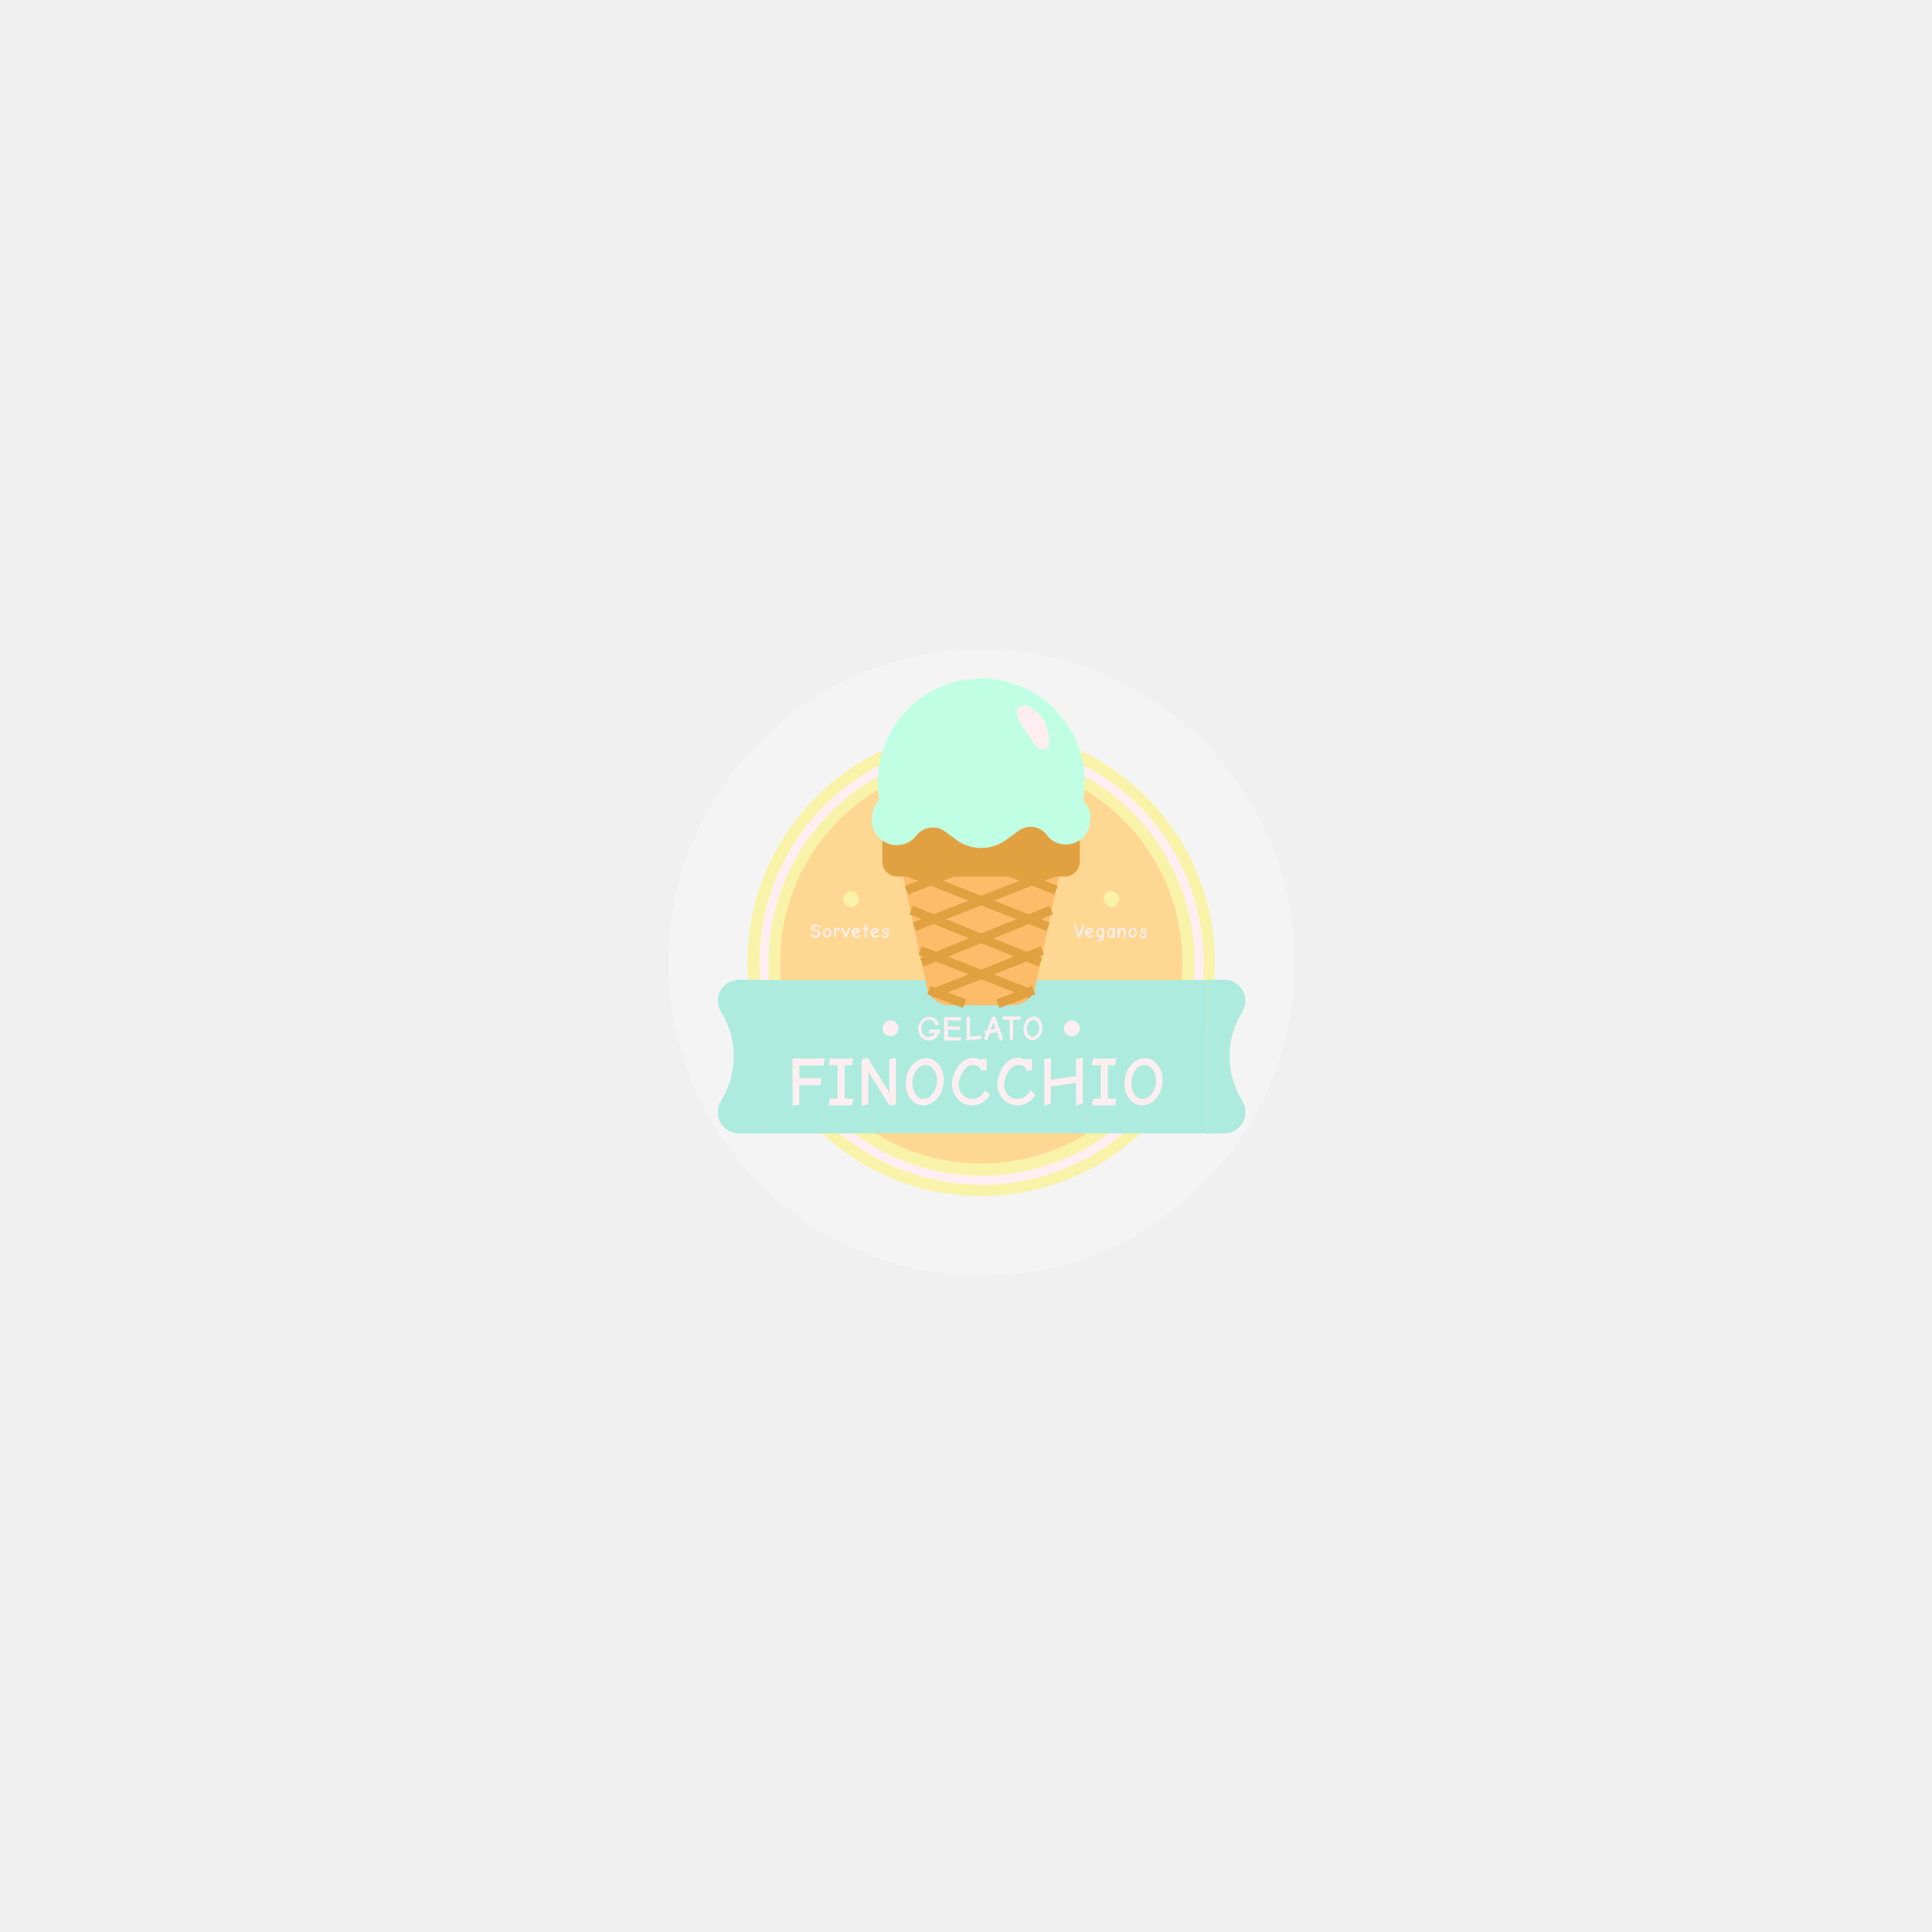
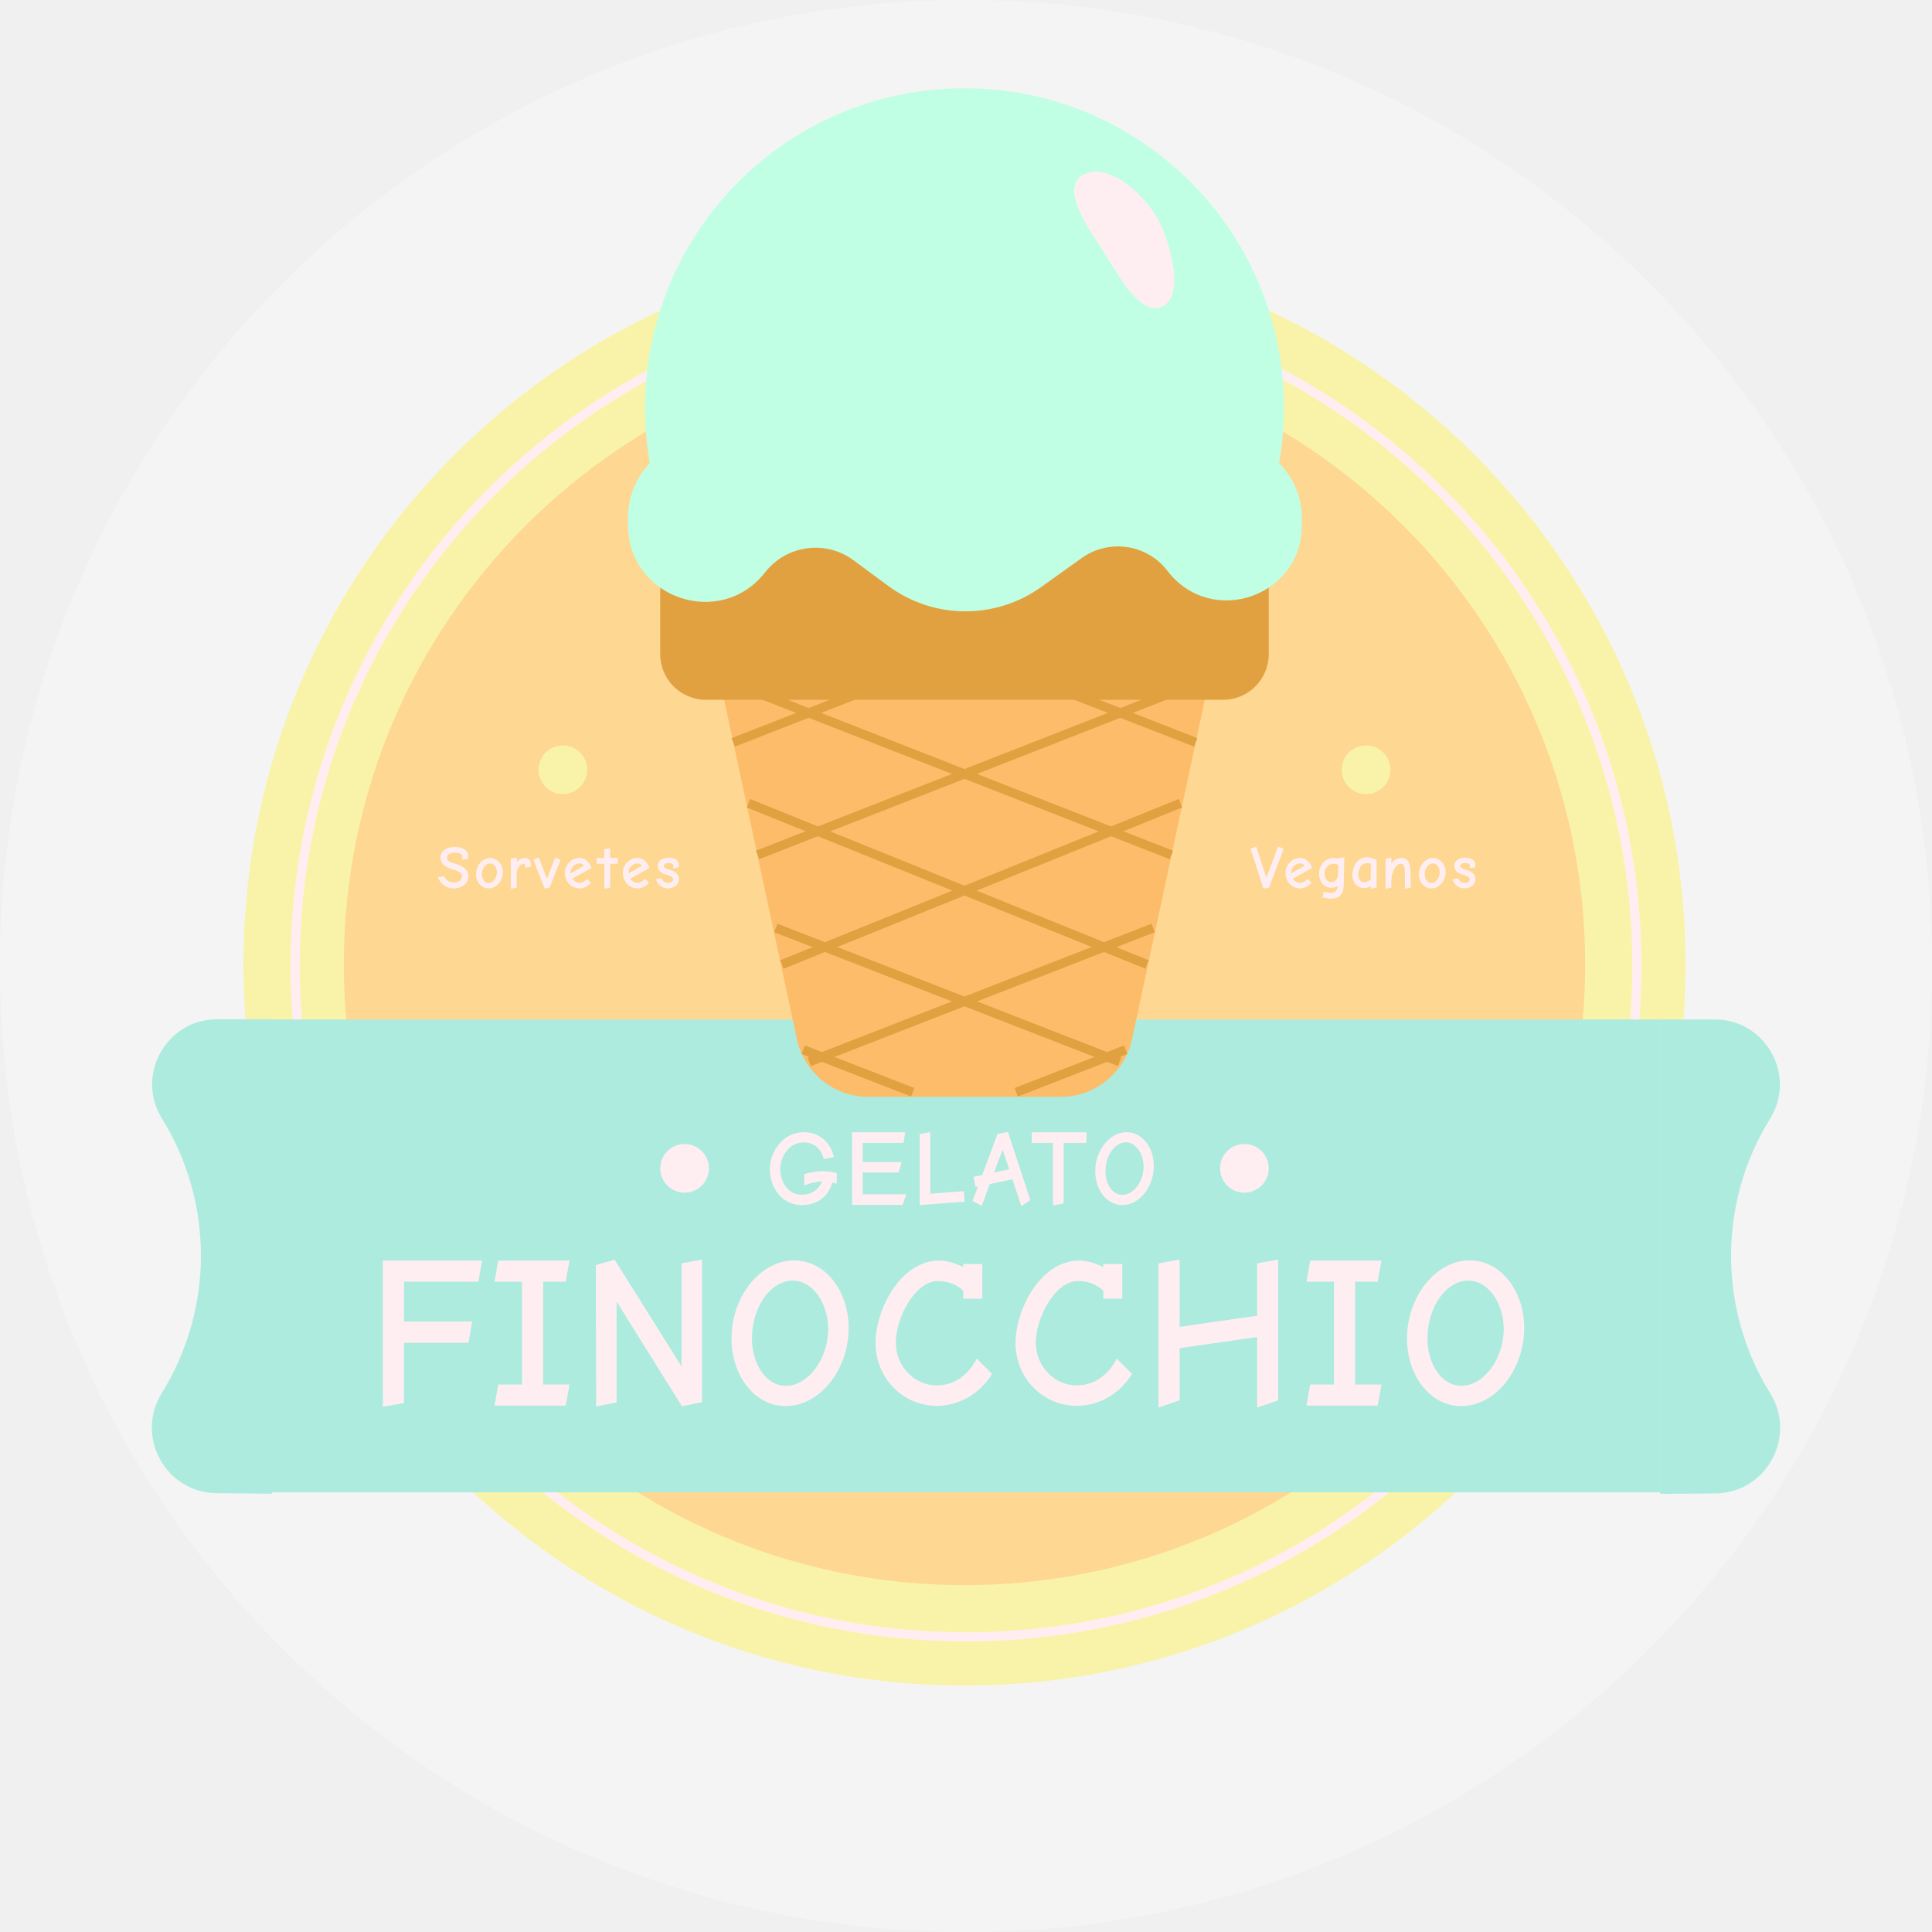
- <svg xmlns="http://www.w3.org/2000/svg" version="1.1" id="Camada_1" x="0px" y="0px" viewBox="0 0 635 635" style="enable-background:new 0 0 635 635;" xml:space="preserve">
-   <style type="text/css">
- 	.st0{fill:#FFFFFF;fill-opacity:0.3;}
- 	.st1{fill:#F9F3A9;}
- 	.st2{fill:none;stroke:#FFEEF1;stroke-width:3;}
- 	.st3{fill:#FED792;}
- 	.st4{fill:#ADEBDE;}
- 	.st5{fill:#FFEEF1;}
- 	.st6{fill:#C0FFE4;}
- 	.st7{fill:#FDBC6A;}
- 	.st8{fill:#E1A141;}
- 	.st9{fill:none;stroke:#E1A141;stroke-width:3;}
- </style>
-   <circle class="st0" cx="322.6" cy="316.4" r="102.9" />
-   <circle class="st1" cx="322.5" cy="316.3" r="76.8" />
-   <circle class="st2" cx="322.6" cy="316.4" r="71.5" />
-   <circle class="st3" cx="322.5" cy="316.3" r="66.1" />
-   <circle class="st1" cx="279.7" cy="295.5" r="2.6" />
-   <circle class="st1" cx="365.3" cy="295.5" r="2.6" />
-   <rect x="248.6" y="322.1" class="st4" width="148" height="50.4" />
-   <path class="st4" d="M248.7,322.1v50.5l-5.9-0.1c-5.4,0-8.7-6-5.8-10.7c5.5-8.9,5.6-20.3,0-29.2c-2.9-4.6,0.5-10.6,5.9-10.6H248.7z" />
-   <path class="st4" d="M396.6,322.1v50.5l5.9-0.1c5.4,0,8.7-6,5.8-10.7c-5.5-8.9-5.6-20.3,0-29.2c2.9-4.6-0.5-10.6-5.9-10.6H396.6z" />
-   <circle class="st5" cx="352.3" cy="338" r="2.6" />
-   <circle class="st5" cx="292.7" cy="338" r="2.6" />
-   <circle class="st6" cx="322.5" cy="257" r="34" />
-   <path class="st7" d="M295,279.4c-1-4.8,2.7-9.4,7.6-9.4h39.7c5,0,8.6,4.6,7.6,9.4l-9.6,44.9c-0.8,3.6-3.9,6.1-7.6,6.1h-20.5  c-3.7,0-6.8-2.6-7.6-6.1L295,279.4z" />
-   <path class="st8" d="M290.1,274.8c0-2.7,2.2-4.9,4.9-4.9H350c2.7,0,4.9,2.2,4.9,4.9v8.4c0,2.7-2.2,4.9-4.9,4.9h-55.1  c-2.7,0-4.9-2.2-4.9-4.9V274.8z" />
-   <path class="st9" d="M298.2,286.5l46.3,18.1" />
-   <path class="st9" d="M346.8,286.5l-46.3,18.1" />
-   <path class="st9" d="M298.2,273.5l48.9,19.1" />
-   <path class="st9" d="M346.8,273.5l-48.9,19.1" />
-   <path class="st9" d="M302.4,312.4l36.6,14.3" />
-   <path class="st9" d="M342.6,312.4L306,326.7" />
-   <path class="st9" d="M305.3,325.4l11.7,4.5" />
-   <path class="st9" d="M339.7,325.4l-11.7,4.5" />
-   <path class="st9" d="M299.5,299.1l42.5,17.2" />
-   <path class="st9" d="M345.5,299.1L303,316.3" />
-   <path class="st6" d="M358.4,268.7c0-4.5-3.7-8.2-8.2-8.2l-55.1-0.2c-4.7,0-8.5,3.8-8.5,8.5l0,0.8c0,7.8,9.8,11.1,14.6,5  c2.3-2.9,6.4-3.5,9.4-1.3l3.7,2.7c4.8,3.6,11.4,3.6,16.3,0.1l4.3-3.1c2.9-2.1,7-1.5,9.1,1.4c4.6,6.1,14.3,2.8,14.3-4.8L358.4,268.7z  " />
-   <path class="st5" d="M268.1,306.2c0.8,0.2,0.9,0.5,0.9,0.7c0,0.4-0.4,0.7-0.9,0.7c-0.4,0-0.8-0.2-1-0.7l-0.7,0.1  c0.2,0.7,0.9,1.2,1.7,1.2c0.7,0,1.6-0.4,1.6-1.3c0-0.6-0.5-1.1-1.4-1.3c-0.6-0.2-0.9-0.3-0.9-0.6c0-0.2,0.1-0.6,0.9-0.6  c0.3,0,0.8,0.1,0.8,0.5c0,0,0,0.2-0.1,0.3l0.6-0.1c0-0.1,0-0.2,0-0.2c0-0.8-0.8-1-1.4-1c-0.7,0-1.6,0.2-1.6,1.2  C266.7,305.7,267.4,306,268.1,306.2z M271.8,308.2c0.8,0,1.5-0.8,1.5-1.7c0-0.8-0.6-1.5-1.3-1.5c-0.8,0-1.5,0.8-1.5,1.7  C270.5,307.5,271,308.2,271.8,308.2z M272,305.5c0.4,0,0.7,0.4,0.7,1c0,0.6-0.4,1.1-0.9,1.1c-0.4,0-0.7-0.4-0.7-0.9  C271.1,306.1,271.5,305.5,272,305.5z M276.3,305.5c0-0.3-0.3-0.6-0.6-0.6c-0.3,0-0.6,0.2-0.9,0.4v-0.5l-0.6,0.1v3.2l0.6-0.1v-1.6  c0-0.5,0.4-1,0.8-1c0.1,0,0.1,0.1,0.1,0.1v0.3l0.6-0.1V305.5z M279.5,305.1l-0.6-0.2l-0.9,2.3l-0.9-2.3l-0.6,0.2l1.2,3.1l0.5-0.1  L279.5,305.1z M281.5,308.2c0.4,0,0.9-0.2,1.2-0.6l-0.4-0.4c-0.3,0.3-0.5,0.4-0.8,0.4c-0.3,0-0.6-0.2-0.8-0.4l2.1-1.1  c-0.2-0.6-0.7-1.1-1.3-1.1c-0.9,0-1.6,0.7-1.6,1.6C279.9,307.5,280.6,308.2,281.5,308.2z M280.5,306.6c0-0.6,0.4-1.1,1-1.1  c0.2,0,0.4,0.1,0.5,0.2L280.5,306.6z M285.6,304.9h-0.8v-1l-0.6,0.1v0.9h-0.8v0.6h0.8v2.7l0.6-0.1v-2.6h0.8V304.9z M287.7,308.2  c0.4,0,0.9-0.2,1.2-0.6l-0.4-0.4c-0.3,0.3-0.5,0.4-0.8,0.4c-0.3,0-0.6-0.2-0.8-0.4l2.1-1.1c-0.2-0.6-0.7-1.1-1.3-1.1  c-0.9,0-1.6,0.7-1.6,1.6C286.1,307.5,286.8,308.2,287.7,308.2z M286.7,306.6c0-0.6,0.4-1.1,1-1.1c0.2,0,0.4,0.1,0.5,0.2L286.7,306.6  z M290.9,306.8c0.3,0.1,0.6,0.2,0.6,0.5c0,0.2-0.2,0.4-0.6,0.4c-0.3,0-0.6-0.2-0.7-0.5l-0.6,0.1c0.2,0.6,0.7,1,1.3,1  c0.4,0,1.2-0.2,1.2-1c0-0.5-0.3-0.8-1.1-1c-0.4-0.1-0.5-0.2-0.5-0.4c0-0.2,0.1-0.3,0.6-0.3c0.2,0,0.5,0.1,0.5,0.3c0,0.1,0,0.1,0,0.3  l0.6-0.1c0-0.1,0-0.2,0-0.2c0-0.6-0.7-0.8-1-0.8c-0.5,0-1.2,0.2-1.2,0.9C289.8,306.4,290.4,306.6,290.9,306.8z" />
-   <path class="st5" d="M354.6,307.1l-1.1-3.3L353,304l1.4,4.2l0.6-0.1l1.6-4.1l-0.6-0.2L354.6,307.1z M358.2,308.2  c0.4,0,0.9-0.2,1.2-0.6l-0.4-0.4c-0.3,0.3-0.5,0.4-0.8,0.4c-0.3,0-0.6-0.2-0.8-0.4l2.1-1.1c-0.2-0.6-0.7-1.1-1.3-1.1  c-0.9,0-1.6,0.7-1.6,1.6C356.7,307.5,357.4,308.2,358.2,308.2z M357.3,306.6c0-0.6,0.4-1.1,1-1.1c0.2,0,0.4,0.1,0.5,0.2L357.3,306.6  z M362.9,304.9l-0.6,0.1v0.1c-0.2-0.1-0.3-0.1-0.5-0.1c-0.9,0-1.5,0.8-1.5,1.7c0,0.9,0.6,1.5,1.3,1.5c0.3,0,0.5-0.1,0.7-0.2  c0,0.2-0.1,0.7-0.7,0.7c-0.3,0-0.6-0.1-0.8-0.1l-0.1,0.6c0.3,0.1,0.6,0.1,0.9,0.1c0.8,0,1.3-0.5,1.3-1.3L362.9,304.9z M362.3,305.7  v0.8c0,0.8-0.4,1-0.8,1c-0.5,0-0.7-0.6-0.7-0.9c0-0.6,0.4-1.1,1-1.1C362,305.6,362.2,305.6,362.3,305.7z M366.4,305.2  c-0.3-0.2-0.7-0.3-1-0.3c-1.1,0-1.5,1.2-1.5,1.9c0,0.8,0.5,1.4,1.3,1.4c0.3,0,0.5-0.1,0.7-0.2v0.3l0.6-0.1V305.2z M364.4,306.7  c0-0.4,0.2-1.2,0.9-1.2c0.1,0,0.3,0,0.4,0.1l0,1.7c-0.2,0.1-0.4,0.3-0.7,0.3C364.6,307.5,364.4,307.1,364.4,306.7z M369.4,308.2  l0.6-0.1l0-0.7c0-0.8,0-1.3-0.1-1.7c-0.1-0.5-0.4-0.7-0.9-0.7c-0.4,0-0.8,0.2-1.1,0.6v-0.6l-0.6,0.1v3.2l0.6-0.1l0-0.8  c0-0.4,0.1-0.8,0.3-1.2c0.3-0.5,0.5-0.6,0.7-0.6c0.2,0,0.3,0.1,0.3,0.3c0.1,0.3,0.1,0.7,0.1,1.3V308.2z M372.2,308.2  c0.8,0,1.5-0.8,1.5-1.7c0-0.8-0.6-1.5-1.3-1.5c-0.8,0-1.5,0.8-1.5,1.7C370.9,307.5,371.5,308.2,372.2,308.2z M372.4,305.5  c0.4,0,0.7,0.4,0.7,1c0,0.6-0.4,1.1-0.9,1.1c-0.4,0-0.7-0.4-0.7-0.9C371.5,306.1,371.9,305.5,372.4,305.5z M375.7,306.8  c0.3,0.1,0.6,0.2,0.6,0.5c0,0.2-0.2,0.4-0.6,0.4c-0.3,0-0.6-0.2-0.7-0.5l-0.6,0.1c0.2,0.6,0.7,1,1.3,1c0.4,0,1.2-0.2,1.2-1  c0-0.5-0.3-0.8-1.1-1c-0.4-0.1-0.5-0.2-0.5-0.4c0-0.2,0.1-0.3,0.6-0.3c0.2,0,0.5,0.1,0.5,0.3c0,0.1,0,0.1,0,0.3l0.6-0.1  c0-0.1,0-0.2,0-0.2c0-0.6-0.7-0.8-1-0.8c-0.5,0-1.2,0.2-1.2,0.9C374.7,306.4,375.2,306.6,375.7,306.8z" />
-   <path class="st5" d="M308.9,338.5c-0.5-0.1-1-0.2-1.5-0.2c-0.6,0-1.4,0.1-2,0.3v1.2c0.5-0.2,1.3-0.4,1.9-0.4  c-0.3,0.9-1.1,1.4-2.2,1.4c-1.5,0-2.3-1.4-2.3-2.8c0-0.9,0.7-2.8,2.5-2.8c1.2,0,1.9,0.7,2.2,1.8l1.1-0.2c-0.4-1.6-1.5-2.6-3.2-2.6  c-2.1,0-3.6,2.1-3.6,3.9c0,2.2,1.4,3.9,3.4,3.9c2.3,0,3.1-1.6,3.3-2.4c0.2,0,0.3,0.1,0.5,0.1V338.5z M311.6,340.8v-2.3h3.8l0.3-1.1  h-4.2v-2h4.3l0.2-1.1h-5.7v7.7h5.4l0.4-1.1H311.6z M317.7,341.9l4.8-0.4l-0.1-1.1l-3.6,0.3v-6.6l-1.1,0.2V341.9z M327.1,334.1  l-1.1,0.2l-1.6,4.4l-0.9,0.2l0.2,1.1l0.3,0l-0.6,1.5l1,0.5l0.9-2.3l2.4-0.5l1,2.9l1-0.6L327.1,334.1z M325.6,338.4l0.9-2.4l0.7,2.1  L325.6,338.4z M331.9,341.9l1.1-0.2v-6.5h2.4v-1.1h-5.8v1.1h2.3V341.9z M339.3,341.9c1.8,0,3.3-1.9,3.3-4.2c0-2-1.2-3.6-2.9-3.6  c-1.8,0-3.3,1.9-3.3,4.2C336.4,340.3,337.6,341.9,339.3,341.9z M339.7,335.2c1.1,0,1.9,1.3,1.9,2.6c0,1.6-1.1,3-2.3,3  c-1,0-1.8-1.1-1.8-2.5C337.5,336.6,338.5,335.2,339.7,335.2z" />
-   <path class="st5" d="M270.7,350.1l0.4-2.2h-10.6v15.6l2.2-0.4v-6.4h6.9l0.4-2.3h-7.3v-4.2H270.7z M280,350.1l0.4-2.2h-7.6l-0.4,2.2  h2.9v11h-2.5l-0.4,2.2h7.6l0.4-2.2h-2.8v-11H280z M292.3,348.1v11l-7.1-11.4l-2,0.6l0,15.1l2.2-0.4v-10.8l7,11.2l2.1-0.4v-15.2  L292.3,348.1z M303.5,363.3c3.6,0,6.7-3.8,6.7-8.3c0-3.9-2.5-7.2-5.8-7.2c-3.6,0-6.7,3.8-6.7,8.3C297.7,360,300.1,363.3,303.5,363.3  z M304.2,350c2.2,0,3.8,2.5,3.8,5.1c0,3.3-2.2,6.1-4.5,6.1c-2.1,0-3.6-2.3-3.6-5C299.8,352.7,301.9,350,304.2,350z M319.5,363.3  c2.4,0,4.6-1.3,5.9-3.4l-1.6-1.6c-0.9,1.8-2.5,2.9-4.3,2.9c-2.4,0-4.4-2.1-4.4-4.6c0-2.6,2-6.6,4.5-6.6c1.3,0,2.2,0.5,2.7,1v0.8h2  v-3.7h-2v0.3c-0.8-0.4-1.7-0.7-2.6-0.7c-4.1,0-6.8,5.1-6.8,8.8C313,360.4,316,363.3,319.5,363.3z M334.4,363.3  c2.4,0,4.6-1.3,5.9-3.4l-1.6-1.6c-0.9,1.8-2.5,2.9-4.3,2.9c-2.4,0-4.4-2.1-4.4-4.6c0-2.6,2-6.6,4.5-6.6c1.3,0,2.2,0.5,2.7,1v0.8h2  v-3.7h-2v0.3c-0.8-0.4-1.7-0.7-2.6-0.7c-4.1,0-6.8,5.1-6.8,8.8C327.9,360.4,330.9,363.3,334.4,363.3z M353.7,348.1v5.6l-8.3,1.2  v-7.2l-2.2,0.4v15.4l2.2-0.8v-5.6l8.3-1.2v7.5l2.2-0.8v-15L353.7,348.1z M366.5,350.1l0.4-2.2h-7.6l-0.4,2.2h2.9v11h-2.5l-0.4,2.2  h7.6l0.4-2.2h-2.8v-11H366.5z M375.4,363.3c3.6,0,6.7-3.8,6.7-8.3c0-3.9-2.5-7.2-5.8-7.2c-3.6,0-6.7,3.8-6.7,8.3  C369.6,360,372,363.3,375.4,363.3z M376.2,350c2.2,0,3.8,2.5,3.8,5.1c0,3.3-2.2,6.1-4.5,6.1c-2.1,0-3.6-2.3-3.6-5  C371.8,352.7,373.8,350,376.2,350z" />
-   <path class="st5" d="M342.9,236.6c1.5,2.4,3.1,8.3,0.8,9.6c-2.3,1.3-4.5-2.8-6.2-5.3c-1.6-2.6-5-7.1-2.4-8.6  C337.7,230.7,341.4,234.1,342.9,236.6z" />
+ <svg xmlns="http://www.w3.org/2000/svg" width="635" height="635" viewBox="0 0 635 635" fill="none">
+   <circle cx="317.5" cy="317.5" r="317.5" fill="white" fill-opacity="0.3" />
+   <circle cx="317" cy="317" r="237" fill="#F9F3A9" />
+   <circle cx="317.5" cy="317.5" r="220.5" stroke="#FFEEF1" stroke-width="3" />
+   <circle cx="317" cy="317" r="204" fill="#FED792" />
+   <circle cx="185" cy="253" r="8" fill="#F9F3A9" />
+   <circle cx="449" cy="253" r="8" fill="#F9F3A9" />
+   <rect x="88.888" y="335.073" width="456.742" height="155.426" fill="#ADEBDE" />
+   <path d="M89.37 335V490.927L71.179 490.765C54.433 490.616 44.345 472.126 53.169 457.893C70.284 430.287 70.355 395.254 53.24 367.648C44.41 353.404 54.654 335 71.413 335H89.37Z" fill="#ADEBDE" />
+   <path d="M545.63 335.073V491L563.821 490.838C580.567 490.689 590.655 472.199 581.831 457.966C564.716 430.36 564.645 395.327 581.759 367.721C590.59 353.477 580.346 335.073 563.587 335.073H545.63Z" fill="#ADEBDE" />
+   <circle cx="409" cy="384" r="8" fill="#FFEEF1" />
+   <circle cx="225" cy="384" r="8" fill="#FFEEF1" />
+   <circle cx="317" cy="134" r="105" fill="#C0FFE4" />
+   <path d="M232.227 203.033C229.022 188.092 240.412 174 255.693 174H378.307C393.588 174 404.978 188.092 401.773 203.033L372.068 341.533C369.695 352.597 359.917 360.5 348.602 360.5H285.398C274.083 360.5 264.305 352.597 261.932 341.533L232.227 203.033Z" fill="#FDBC6A" />
+   <path d="M217 189C217 180.716 223.716 174 232 174H402C410.284 174 417 180.716 417 189V215C417 223.284 410.284 230 402 230H232C223.716 230 217 223.284 217 215V189Z" fill="#E1A141" />
+   <path d="M242 225L385 281" stroke="#E1A141" stroke-width="3" />
+   <path d="M392 225L249 281" stroke="#E1A141" stroke-width="3" />
+   <path d="M242 185L393 244" stroke="#E1A141" stroke-width="3" />
+   <path d="M392 185L241 244" stroke="#E1A141" stroke-width="3" />
+   <path d="M255 305L368 349" stroke="#E1A141" stroke-width="3" />
+   <path d="M379 305L266 349" stroke="#E1A141" stroke-width="3" />
+   <path d="M264 345L300 359" stroke="#E1A141" stroke-width="3" />
+   <path d="M370 345L334 359" stroke="#E1A141" stroke-width="3" />
+   <path d="M246 264L377 317" stroke="#E1A141" stroke-width="3" />
+   <path d="M388 264L257 317" stroke="#E1A141" stroke-width="3" />
+   <path d="M427.889 170.292C427.902 156.282 416.579 144.9 402.568 144.84L232.57 144.112C218.115 144.05 206.375 155.772 206.415 170.227L206.421 172.639C206.487 196.576 236.747 206.954 251.49 188.097C258.496 179.135 271.364 177.378 280.516 184.134L291.95 192.575C306.85 203.575 327.14 203.727 342.203 192.951L355.514 183.428C364.517 176.988 377.005 178.853 383.733 187.642C398.028 206.316 427.866 196.222 427.887 172.704L427.889 170.292Z" fill="#C0FFE4" />
+   <path d="M149.04 285.84C151.66 286.54 151.84 287.42 151.84 288.02C151.84 289.28 150.62 290.1 149.12 290.1C147.96 290.1 146.56 289.44 146.04 288L143.96 288.32C144.7 290.54 146.74 292.02 149.14 292.02C151.24 292.02 153.96 290.74 153.96 288C153.96 286.04 152.5 284.7 149.54 283.88C147.8 283.4 146.9 282.82 146.9 281.96C146.9 281.26 147.34 280.24 149.6 280.24C150.5 280.24 152 280.56 152 281.74C152 281.84 151.98 282.32 151.84 282.6L153.82 282.24C153.9 281.78 153.9 281.64 153.9 281.5C153.9 279.08 151.48 278.38 149.6 278.38C147.5 278.38 144.78 279.06 144.78 282.08C144.78 284.18 147.06 285.32 149.04 285.84ZM160.58 292C163.14 292 165.28 289.56 165.28 286.64C165.28 284.14 163.48 282 161.14 282C158.6 282 156.46 284.46 156.46 287.36C156.46 289.9 158.24 292 160.58 292ZM161.06 283.78C162.32 283.78 163.32 285.14 163.32 286.72C163.32 288.6 162 290.22 160.58 290.22C159.28 290.22 158.4 288.88 158.4 287.32C158.4 285.44 159.62 283.78 161.06 283.78ZM174.451 283.7C174.451 282.74 173.611 281.96 172.491 281.96C171.411 281.96 170.491 282.58 169.831 283.3V281.86L167.891 282.22V292.1L169.831 291.76V286.96C169.831 285.44 171.071 283.86 172.171 283.86C172.431 283.86 172.531 284.1 172.531 284.26V285.2L174.451 284.88V283.7ZM184.246 282.54L182.446 281.86L179.766 288.88L177.106 281.86L175.306 282.58L179.026 292.06L180.666 291.7L184.246 282.54ZM190.519 292C191.799 292 193.159 291.34 194.299 290.14L192.959 288.88C192.179 289.7 191.339 290.16 190.519 290.16C189.539 290.16 188.599 289.56 188.059 288.84L194.419 285.3C193.899 283.48 192.339 281.96 190.519 281.96C187.799 281.96 185.659 284.24 185.659 286.98C185.659 289.74 187.819 292 190.519 292ZM187.499 287.06C187.499 285.32 188.719 283.8 190.519 283.8C191.039 283.8 191.619 284.08 191.999 284.5L187.499 287.06ZM203.054 281.96H200.554V278.8L198.594 279.12V281.96H196.094V283.88H198.594V292.1L200.554 291.76V283.88H203.054V281.96ZM209.562 292C210.842 292 212.202 291.34 213.342 290.14L212.002 288.88C211.222 289.7 210.382 290.16 209.562 290.16C208.582 290.16 207.642 289.56 207.102 288.84L213.462 285.3C212.942 283.48 211.382 281.96 209.562 281.96C206.842 281.96 204.702 284.24 204.702 286.98C204.702 289.74 206.862 292 209.562 292ZM206.542 287.06C206.542 285.32 207.762 283.8 209.562 283.8C210.082 283.8 210.662 284.08 211.042 284.5L206.542 287.06ZM219.397 287.62C220.417 287.9 221.237 288.28 221.237 289.08C221.237 289.68 220.577 290.18 219.517 290.18C218.677 290.18 217.797 289.68 217.477 288.66L215.597 288.98C216.137 290.9 217.817 292 219.517 292C220.697 292 223.157 291.34 223.157 288.9C223.157 287.42 222.077 286.42 219.857 285.8C218.737 285.48 218.177 285.2 218.177 284.68C218.177 284.18 218.537 283.68 219.877 283.66C220.517 283.66 221.317 283.88 221.317 284.56C221.317 284.72 221.317 285.02 221.177 285.42L223.037 285.06C223.117 284.62 223.117 284.48 223.117 284.32C223.117 282.32 221.077 281.9 219.877 281.9C218.337 281.9 216.217 282.38 216.217 284.7C216.217 286.5 217.897 287.22 219.397 287.62Z" fill="#FFEEF1" />
+   <path d="M416.22 288.52L412.92 278.26L411.04 278.96L415.24 292.06L417.1 291.76L421.92 279L420.08 278.24L416.22 288.52ZM427.347 292C428.627 292 429.987 291.34 431.127 290.14L429.787 288.88C429.007 289.7 428.167 290.16 427.347 290.16C426.367 290.16 425.427 289.56 424.887 288.84L431.247 285.3C430.727 283.48 429.167 281.96 427.347 281.96C424.627 281.96 422.487 284.24 422.487 286.98C422.487 289.74 424.647 292 427.347 292ZM424.327 287.06C424.327 285.32 425.547 283.8 427.347 283.8C427.867 283.8 428.447 284.08 428.827 284.5L424.327 287.06ZM441.862 281.76L439.902 282.06V282.26C439.422 282.06 438.962 281.98 438.302 281.98C435.422 281.98 433.542 284.54 433.542 287.1C433.542 289.84 435.282 291.8 437.602 291.8C438.382 291.8 439.102 291.62 439.702 291.16C439.682 291.82 439.422 293.44 437.502 293.44C436.702 293.44 435.722 293.28 435.082 293.12L434.682 295C435.482 295.18 436.622 295.36 437.502 295.36C440.082 295.36 441.582 293.88 441.642 291.22L441.862 281.76ZM439.822 284.28V286.68C439.822 289.28 438.562 289.9 437.502 289.92C435.982 289.92 435.342 288.22 435.342 287.14C435.342 285.36 436.642 283.88 438.402 283.88C438.922 283.88 439.462 284.06 439.822 284.28ZM452.459 282.68C451.439 282.16 450.319 281.76 449.239 281.76C445.759 281.76 444.479 285.46 444.479 287.48C444.479 290.1 446.119 291.88 448.339 291.88C449.159 291.88 449.899 291.64 450.539 291.32V292.1L452.459 291.74V282.68ZM446.419 287.46C446.419 286.08 447.179 283.66 449.339 283.66C449.719 283.66 450.239 283.76 450.579 283.92L450.499 289.14C450.019 289.48 449.119 289.96 448.319 289.96C446.939 289.94 446.419 288.56 446.419 287.46ZM461.765 292.1L463.665 291.7L463.645 289.46C463.625 287.02 463.625 285.48 463.345 284.28C462.965 282.74 462.045 281.98 460.585 281.98C459.265 281.98 458.085 282.72 457.305 283.84V281.86L455.385 282.22V292.1L457.285 291.74L457.305 289.3C457.305 288.14 457.705 286.68 458.245 285.62C459.085 284.12 459.905 283.88 460.545 283.88C461.045 283.88 461.385 284.32 461.545 284.96C461.765 285.82 461.765 287.1 461.765 288.86V292.1ZM470.455 292C473.015 292 475.155 289.56 475.155 286.64C475.155 284.14 473.355 282 471.015 282C468.475 282 466.335 284.46 466.335 287.36C466.335 289.9 468.115 292 470.455 292ZM470.935 283.78C472.195 283.78 473.195 285.14 473.195 286.72C473.195 288.6 471.875 290.22 470.455 290.22C469.155 290.22 468.275 288.88 468.275 287.32C468.275 285.44 469.495 283.78 470.935 283.78ZM481.186 287.62C482.206 287.9 483.026 288.28 483.026 289.08C483.026 289.68 482.366 290.18 481.306 290.18C480.466 290.18 479.586 289.68 479.266 288.66L477.386 288.98C477.926 290.9 479.606 292 481.306 292C482.486 292 484.946 291.34 484.946 288.9C484.946 287.42 483.866 286.42 481.646 285.8C480.526 285.48 479.966 285.2 479.966 284.68C479.966 284.18 480.326 283.68 481.666 283.66C482.306 283.66 483.106 283.88 483.106 284.56C483.106 284.72 483.106 285.02 482.966 285.42L484.826 285.06C484.906 284.62 484.906 284.48 484.906 284.32C484.906 282.32 482.866 281.9 481.666 281.9C480.126 281.9 478.006 282.38 478.006 284.7C478.006 286.5 479.686 287.22 481.186 287.62Z" fill="#FFEEF1" />
+   <path d="M275.01 385.535C273.435 385.15 271.86 384.94 270.495 384.94C268.535 384.94 266.295 385.29 264.335 385.92V389.63C266.015 388.93 268.325 388.37 270.145 388.3C269.095 391.065 266.785 392.675 263.46 392.675C258.84 392.675 256.425 388.3 256.425 384.065C256.425 381.16 258.7 375.49 264.09 375.49C267.695 375.49 269.935 377.66 270.775 380.95L274.1 380.285C272.91 375.455 269.445 372.13 264.09 372.13C257.475 372.13 253.03 378.5 253.03 384.065C253.03 390.785 257.335 396.07 263.46 396.07C270.635 396.07 272.91 391.03 273.575 388.65C274.1 388.755 274.555 388.93 275.01 389.105V385.535ZM283.534 392.535V385.36H295.329L296.344 381.93H283.534V375.63H296.939L297.534 372.165H280.069V396H296.659L297.884 392.535H283.534ZM302.284 396.07L317.019 394.985L316.844 391.52L305.749 392.36V372.095L302.284 372.725V396.07ZM331.288 372.06L327.858 372.69L322.818 386.235L320.018 386.76L320.613 390.12L321.418 390.015L319.633 394.74L322.678 396.28L325.303 389.175L332.758 387.6L335.698 396.42L338.638 394.425L331.288 372.06ZM326.703 385.395L329.538 377.87L331.708 384.31L326.703 385.395ZM346.088 396.175L349.588 395.58V375.63H357.078V372.165H339.123V375.63H346.088V396.175ZM368.902 396.07C374.432 396.07 379.227 390.19 379.227 383.225C379.227 377.17 375.412 372.13 370.267 372.13C364.772 372.13 359.977 378.01 359.977 384.975C359.977 390.96 363.687 396.07 368.902 396.07ZM370.057 375.455C373.452 375.455 375.867 379.375 375.867 383.365C375.867 388.44 372.507 392.745 368.902 392.745C365.682 392.745 363.337 389.21 363.337 384.975C363.337 379.69 366.452 375.455 370.057 375.455Z" fill="#FFEEF1" />
+   <path d="M157.21 421.26L158.47 414.33H125.85V462.35L132.78 461.16V441.35H153.99L155.18 434.35H132.78V421.26H157.21ZM185.928 421.26L187.188 414.33H163.738L162.548 421.26H171.578V455.07H163.738L162.548 462H185.928L187.188 455.07H178.508V421.26H185.928ZM224 415.24V449.12L202.02 414.05L195.86 415.8L195.93 462.28L202.65 460.95V427.77L224.14 462.21L230.72 460.88V413.98L224 415.24ZM258.274 462.14C269.334 462.14 278.924 450.38 278.924 436.45C278.924 424.34 271.294 414.26 261.004 414.26C250.014 414.26 240.424 426.02 240.424 439.95C240.424 451.92 247.844 462.14 258.274 462.14ZM260.584 420.91C267.374 420.91 272.204 428.75 272.204 436.73C272.204 446.88 265.484 455.49 258.274 455.49C251.834 455.49 247.144 448.42 247.144 439.95C247.144 429.38 253.374 420.91 260.584 420.91ZM307.872 462.07C315.222 462.07 322.082 458.08 326.072 451.57L321.032 446.53C318.162 452.2 313.402 455.35 307.872 455.35C300.452 455.35 294.432 448.98 294.432 441.28C294.432 433.23 300.662 421.05 308.292 421.05C312.422 421.05 315.082 422.73 316.622 424.27V426.86H322.852V415.45H316.622V416.43C314.242 415.31 311.442 414.33 308.642 414.33C296.112 414.33 287.782 430.22 287.782 441.42C287.782 453.11 296.952 462.07 307.872 462.07ZM353.878 462.07C361.228 462.07 368.088 458.08 372.078 451.57L367.038 446.53C364.168 452.2 359.408 455.35 353.878 455.35C346.458 455.35 340.438 448.98 340.438 441.28C340.438 433.23 346.668 421.05 354.298 421.05C358.428 421.05 361.088 422.73 362.628 424.27V426.86H368.858V415.45H362.628V416.43C360.248 415.31 357.448 414.33 354.648 414.33C342.118 414.33 333.788 430.22 333.788 441.42C333.788 453.11 342.958 462.07 353.878 462.07ZM413.184 415.24V432.46L387.704 436.1V413.98L380.774 415.24V462.63L387.704 460.25V443.1L413.184 439.46V462.63L420.114 460.25V413.98L413.184 415.24ZM452.803 421.26L454.063 414.33H430.613L429.423 421.26H438.453V455.07H430.613L429.423 462H452.803L454.063 455.07H445.383V421.26H452.803ZM480.305 462.14C491.365 462.14 500.955 450.38 500.955 436.45C500.955 424.34 493.325 414.26 483.035 414.26C472.045 414.26 462.455 426.02 462.455 439.95C462.455 451.92 469.875 462.14 480.305 462.14ZM482.615 420.91C489.405 420.91 494.235 428.75 494.235 436.73C494.235 446.88 487.515 455.49 480.305 455.49C473.865 455.49 469.175 448.42 469.175 439.95C469.175 429.38 475.405 420.91 482.615 420.91Z" fill="#FFEEF1" />
+   <path d="M379.974 71C384.474 78.5 389.474 96.5 382.474 100.5C375.474 104.5 368.474 92 363.474 84C358.474 76 347.974 62 355.974 57.5C363.974 53 375.474 63.5 379.974 71Z" fill="#FFEEF1" />
</svg>
